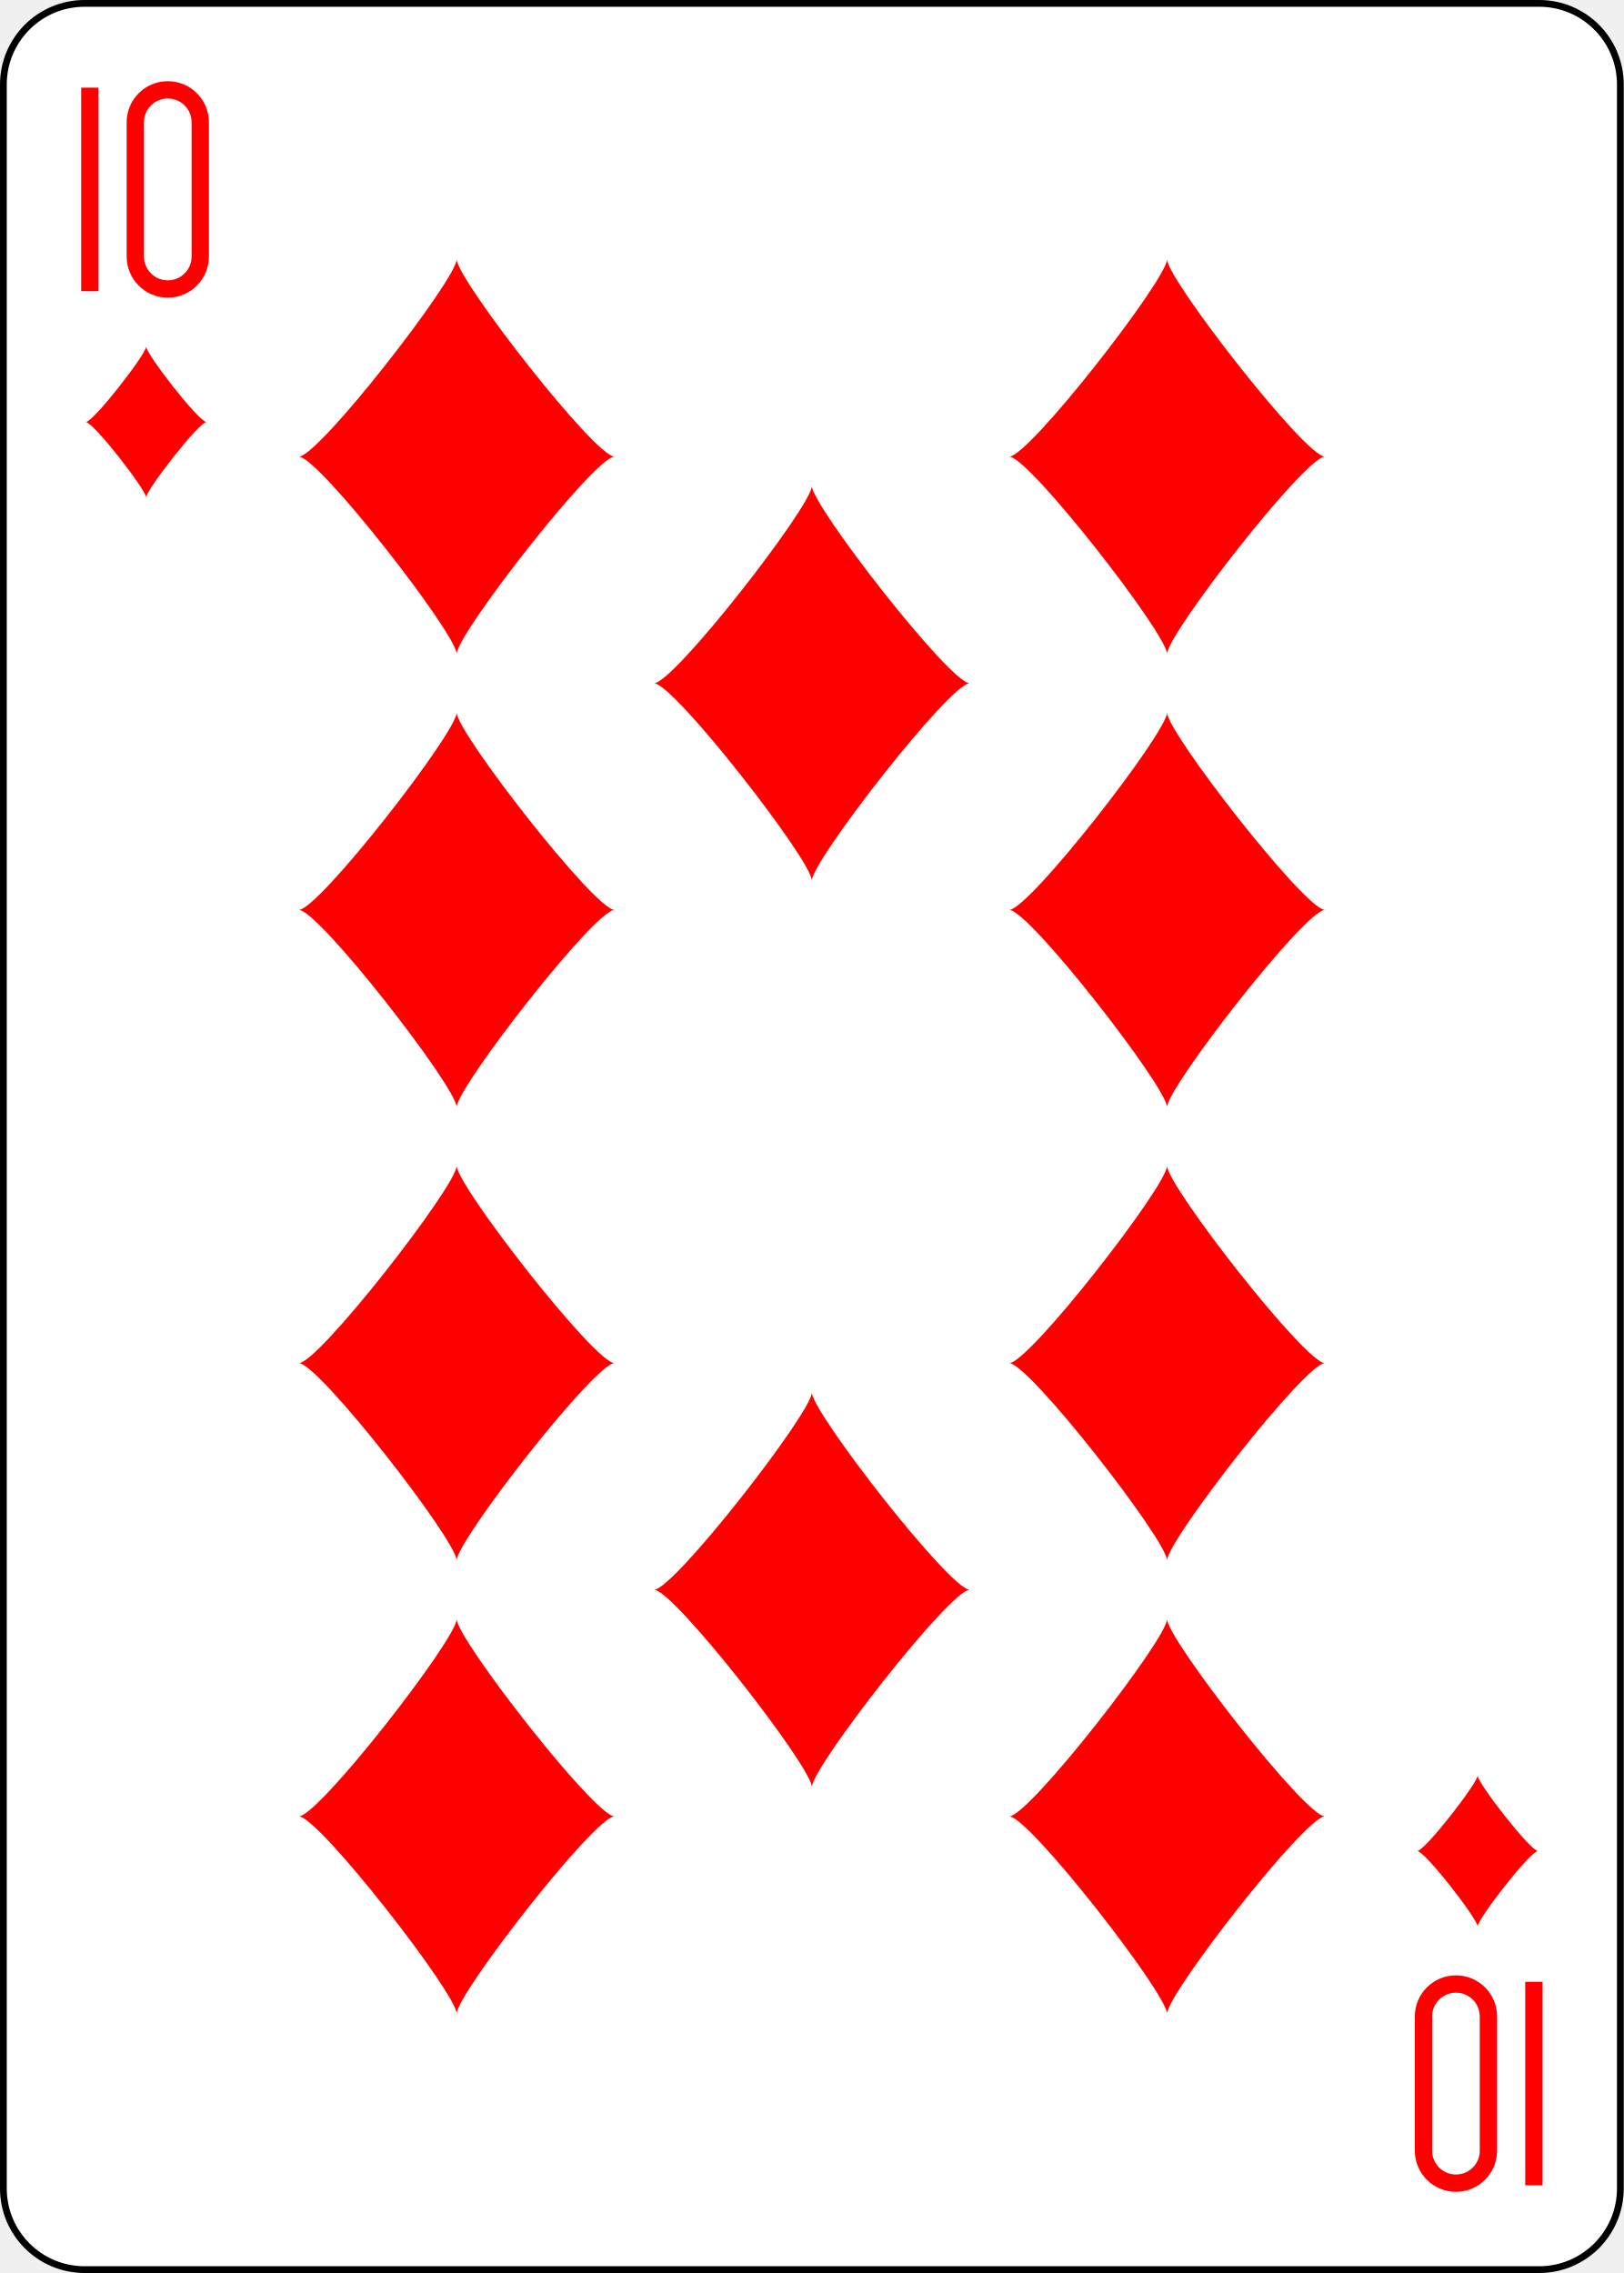
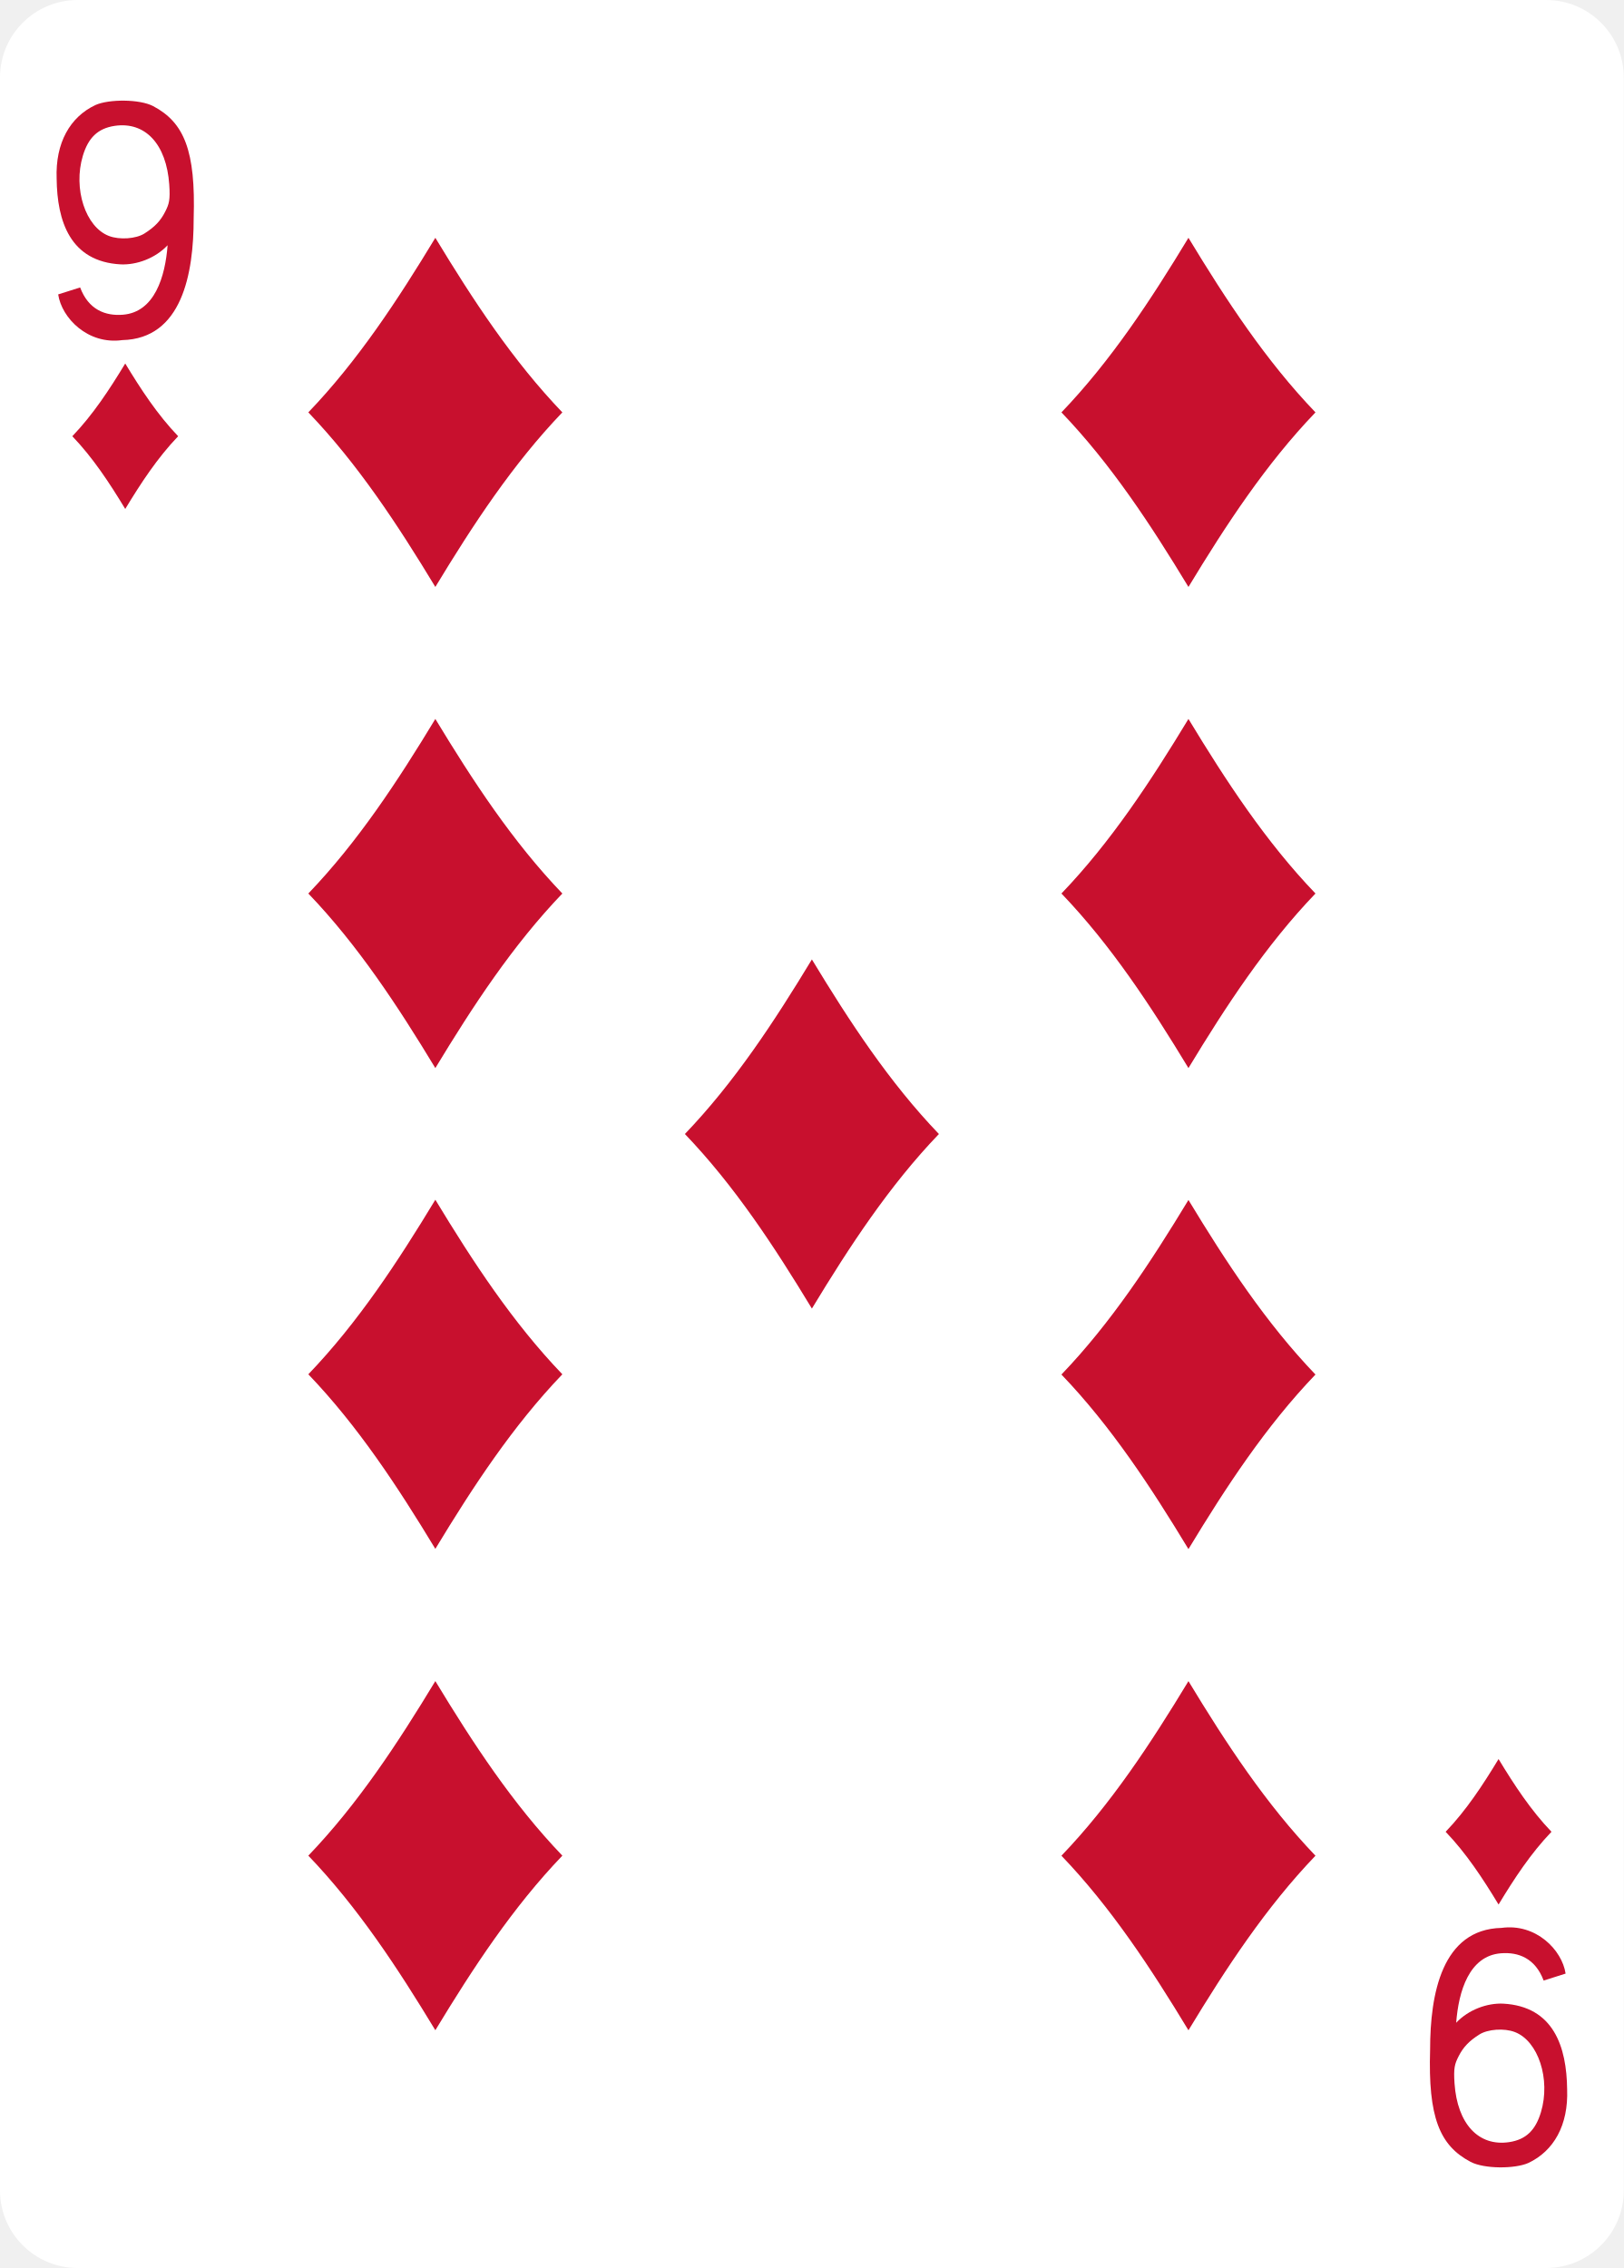
- <svg xmlns="http://www.w3.org/2000/svg" xmlns:xlink="http://www.w3.org/1999/xlink" class="card" face="TD" height="3.5in" preserveAspectRatio="none" viewBox="-120 -168 240 336" width="2.5in">
-   <defs>
-     <symbol id="SDT" viewBox="-600 -600 1200 1200" preserveAspectRatio="xMinYMid">
-       <path d="M-400 0C-350 0 0 -450 0 -500C0 -450 350 0 400 0C350 0 0 450 0 500C0 450 -350 0 -400 0Z" fill="red" />
-     </symbol>
-     <symbol id="VDT" viewBox="-500 -500 1000 1000" preserveAspectRatio="xMinYMid">
-       <path d="M-260 430L-260 -430M-50 0L-50 -310A150 150 0 0 1 250 -310L250 310A150 150 0 0 1 -50 310Z" stroke="red" stroke-width="80" stroke-linecap="square" stroke-miterlimit="1.5" fill="none" />
-     </symbol>
-   </defs>
-   <rect width="239" height="335" x="-119.5" y="-167.5" rx="12" ry="12" fill="white" stroke="black" />
-   <use xlink:href="#VDT" height="32" width="32" x="-114.4" y="-156" />
-   <use xlink:href="#SDT" height="26.769" width="26.769" x="-111.784" y="-119" />
-   <use xlink:href="#SDT" height="70" width="70" x="-87.501" y="-135.501" />
-   <use xlink:href="#SDT" height="70" width="70" x="17.501" y="-135.501" />
-   <use xlink:href="#SDT" height="70" width="70" x="-87.501" y="-68.5" />
-   <use xlink:href="#SDT" height="70" width="70" x="17.501" y="-68.5" />
-   <use xlink:href="#SDT" height="70" width="70" x="-35" y="-102" />
-   <g transform="rotate(180)">
-     <use xlink:href="#VDT" height="32" width="32" x="-114.4" y="-156" />
-     <use xlink:href="#SDT" height="26.769" width="26.769" x="-111.784" y="-119" />
-     <use xlink:href="#SDT" height="70" width="70" x="-87.501" y="-135.501" />
-     <use xlink:href="#SDT" height="70" width="70" x="17.501" y="-135.501" />
-     <use xlink:href="#SDT" height="70" width="70" x="-87.501" y="-68.5" />
-     <use xlink:href="#SDT" height="70" width="70" x="17.501" y="-68.5" />
-     <use xlink:href="#SDT" height="70" width="70" x="-35" y="-102" />
+ <svg xmlns="http://www.w3.org/2000/svg" width="63mm" height="88mm" viewBox="0 0 238.111 332.599" version="1.1" id="svg8">
+   <defs id="defs2" />
+   <g id="layer1" transform="translate(-888.2836,-1075.635)">
+     <g transform="matrix(1.06667,0,0,1.06667,-1860.35,1108.11)" id="DIAMOND-9">
+       <rect y="-30.445" x="2576.836" height="311.811" width="223.228" id="rect6962-4" style="display:inline;fill:#ffffff;fill-opacity:1;stroke:none;stroke-width:1.001;stroke-miterlimit:4;stroke-dasharray:none;stroke-opacity:1" rx="10.678" ry="10.664" />
+       <path id="path6994-9" d="m 2594.053,39.528 c -2.161,-3.569 -4.434,-7.037 -7.275,-10 2.841,-2.963 5.114,-6.431 7.275,-10 2.161,3.569 4.434,7.037 7.275,10 -2.841,2.963 -5.114,6.431 -7.275,10 z" style="display:inline;opacity:1;fill:#c8102e;fill-opacity:1" />
+       <path id="path6996-5" d="m 2740.217,50.25 c -5.186,-8.565 -10.643,-16.889 -17.461,-24 6.819,-7.111 12.275,-15.435 17.461,-24 5.186,8.565 10.642,16.889 17.461,24 -6.819,7.111 -12.275,15.435 -17.461,24 z" style="display:inline;opacity:1;fill:#c8102e;fill-opacity:1" />
+       <path style="display:inline;opacity:1;fill:#c8102e;fill-opacity:1" d="m 2782.848,231.393 c -2.161,-3.569 -4.434,-7.037 -7.275,-10 2.841,-2.963 5.114,-6.431 7.275,-10 2.161,3.569 4.434,7.037 7.275,10 -2.841,2.963 -5.114,6.431 -7.275,10 z" id="path6998-7" />
+       <path id="path7000-7" d="m 2636.684,50.25 c -5.186,-8.565 -10.643,-16.889 -17.461,-24 6.819,-7.111 12.275,-15.435 17.461,-24 5.186,8.565 10.642,16.889 17.461,24 -6.819,7.111 -12.275,15.435 -17.461,24 z" style="display:inline;opacity:1;fill:#c8102e;fill-opacity:1" />
+       <path id="path7002-0" d="m 2740.217,116.397 c -5.186,-8.565 -10.643,-16.889 -17.461,-24 6.819,-7.111 12.275,-15.435 17.461,-24 5.186,8.565 10.642,16.889 17.461,24 -6.819,7.111 -12.275,15.435 -17.461,24 z" style="display:inline;opacity:1;fill:#c8102e;fill-opacity:1" />
+       <path style="display:inline;opacity:1;fill:#c8102e;fill-opacity:1" d="m 2636.684,116.397 c -5.186,-8.565 -10.643,-16.889 -17.461,-24 6.819,-7.111 12.275,-15.435 17.461,-24 5.186,8.565 10.642,16.889 17.461,24 -6.819,7.111 -12.275,15.435 -17.461,24 z" id="path7004-0" />
+       <path style="display:inline;opacity:1;fill:#c8102e;fill-opacity:1" d="m 2688.45,149.461 c -5.186,-8.565 -10.643,-16.889 -17.461,-24 6.819,-7.111 12.275,-15.435 17.461,-24 5.186,8.565 10.642,16.889 17.461,24 -6.819,7.111 -12.275,15.435 -17.461,24 z" id="path7008-2" />
+       <path style="display:inline;opacity:1;fill:#c8102e;fill-opacity:1" d="m 2636.684,248.676 c -5.186,-8.565 -10.643,-16.889 -17.461,-24 6.819,-7.111 12.275,-15.435 17.461,-24 5.186,8.565 10.642,16.889 17.461,24 -6.819,7.111 -12.275,15.435 -17.461,24 z" id="path7016-2" />
+       <path style="display:inline;opacity:1;fill:#c8102e;fill-opacity:1" d="m 2740.217,248.683 c -5.186,-8.565 -10.643,-16.889 -17.461,-24 6.819,-7.111 12.275,-15.435 17.461,-24 5.186,8.565 10.642,16.889 17.461,24 -6.819,7.111 -12.275,15.435 -17.461,24 z" id="path7018-0" />
+       <path style="display:inline;opacity:1;fill:#c8102e;fill-opacity:1" d="m 2740.217,182.529 c -5.186,-8.565 -10.643,-16.889 -17.461,-24 6.819,-7.111 12.275,-15.435 17.461,-24 5.186,8.565 10.642,16.889 17.461,24 -6.819,7.111 -12.275,15.435 -17.461,24 z" id="path7020-7" />
+       <path id="path7022-4" d="m 2636.684,182.497 c -5.186,-8.565 -10.643,-16.889 -17.461,-24 6.819,-7.111 12.275,-15.435 17.461,-24 5.186,8.565 10.642,16.889 17.461,24 -6.819,7.111 -12.275,15.435 -17.461,24 z" style="display:inline;opacity:1;fill:#c8102e;fill-opacity:1" />
+       <path d="m 2584.834,10.031 3.019,-0.957 c 1.14,3.043 3.441,3.944 5.876,3.749 4.369,-0.348 5.82,-5.232 6.147,-9.55 -1.702,1.806 -4.26,2.722 -6.439,2.629 -6.966,-0.373 -8.749,-5.949 -8.813,-11.785 -0.19,-4.921 1.844,-8.485 5.333,-10.122 1.849,-0.829 6.081,-0.829 7.94,0.153 4.269,2.252 5.851,6.142 5.564,15.431 0,7.642 -1.623,16.542 -9.814,16.735 -4.73,0.655 -8.326,-3.027 -8.813,-6.285 z m 11.858,-8.374 c 1.421,-0.899 2.22,-1.744 2.858,-3.008 0.522,-1.038 0.703,-1.58 0.553,-3.728 -0.387,-5.54 -3.29,-8.685 -7.503,-8.062 -2.35,0.353 -3.636,1.668 -4.374,4.113 -1.362,4.521 0.366,9.81 3.601,11.028 1.455,0.552 3.705,0.394 4.865,-0.343 z m 0,0" id="path29-5-3-7-8" style="opacity:1;fill:#c8102e;fill-opacity:1" />
+       <path d="m 2792.065,240.89 -3.019,0.957 c -1.14,-3.043 -3.441,-3.944 -5.876,-3.749 -4.369,0.348 -5.82,5.232 -6.147,9.55 1.702,-1.806 4.26,-2.722 6.439,-2.629 6.966,0.373 8.749,5.949 8.813,11.785 0.19,4.921 -1.844,8.485 -5.333,10.122 -1.849,0.829 -6.081,0.829 -7.94,-0.153 -4.268,-2.252 -5.851,-6.142 -5.564,-15.431 0,-7.642 1.623,-16.542 9.814,-16.735 4.73,-0.655 8.326,3.027 8.813,6.285 z m -11.858,8.374 c -1.421,0.899 -2.22,1.744 -2.858,3.008 -0.522,1.038 -0.703,1.58 -0.553,3.728 0.387,5.54 3.29,8.685 7.503,8.062 2.35,-0.353 3.636,-1.668 4.374,-4.113 1.362,-4.521 -0.366,-9.81 -3.601,-11.028 -1.455,-0.553 -3.705,-0.394 -4.865,0.343 z m 0,0" id="path29-6-2-9-2" style="opacity:1;fill:#c8102e;fill-opacity:1" />
+     </g>
  </g>
</svg>
